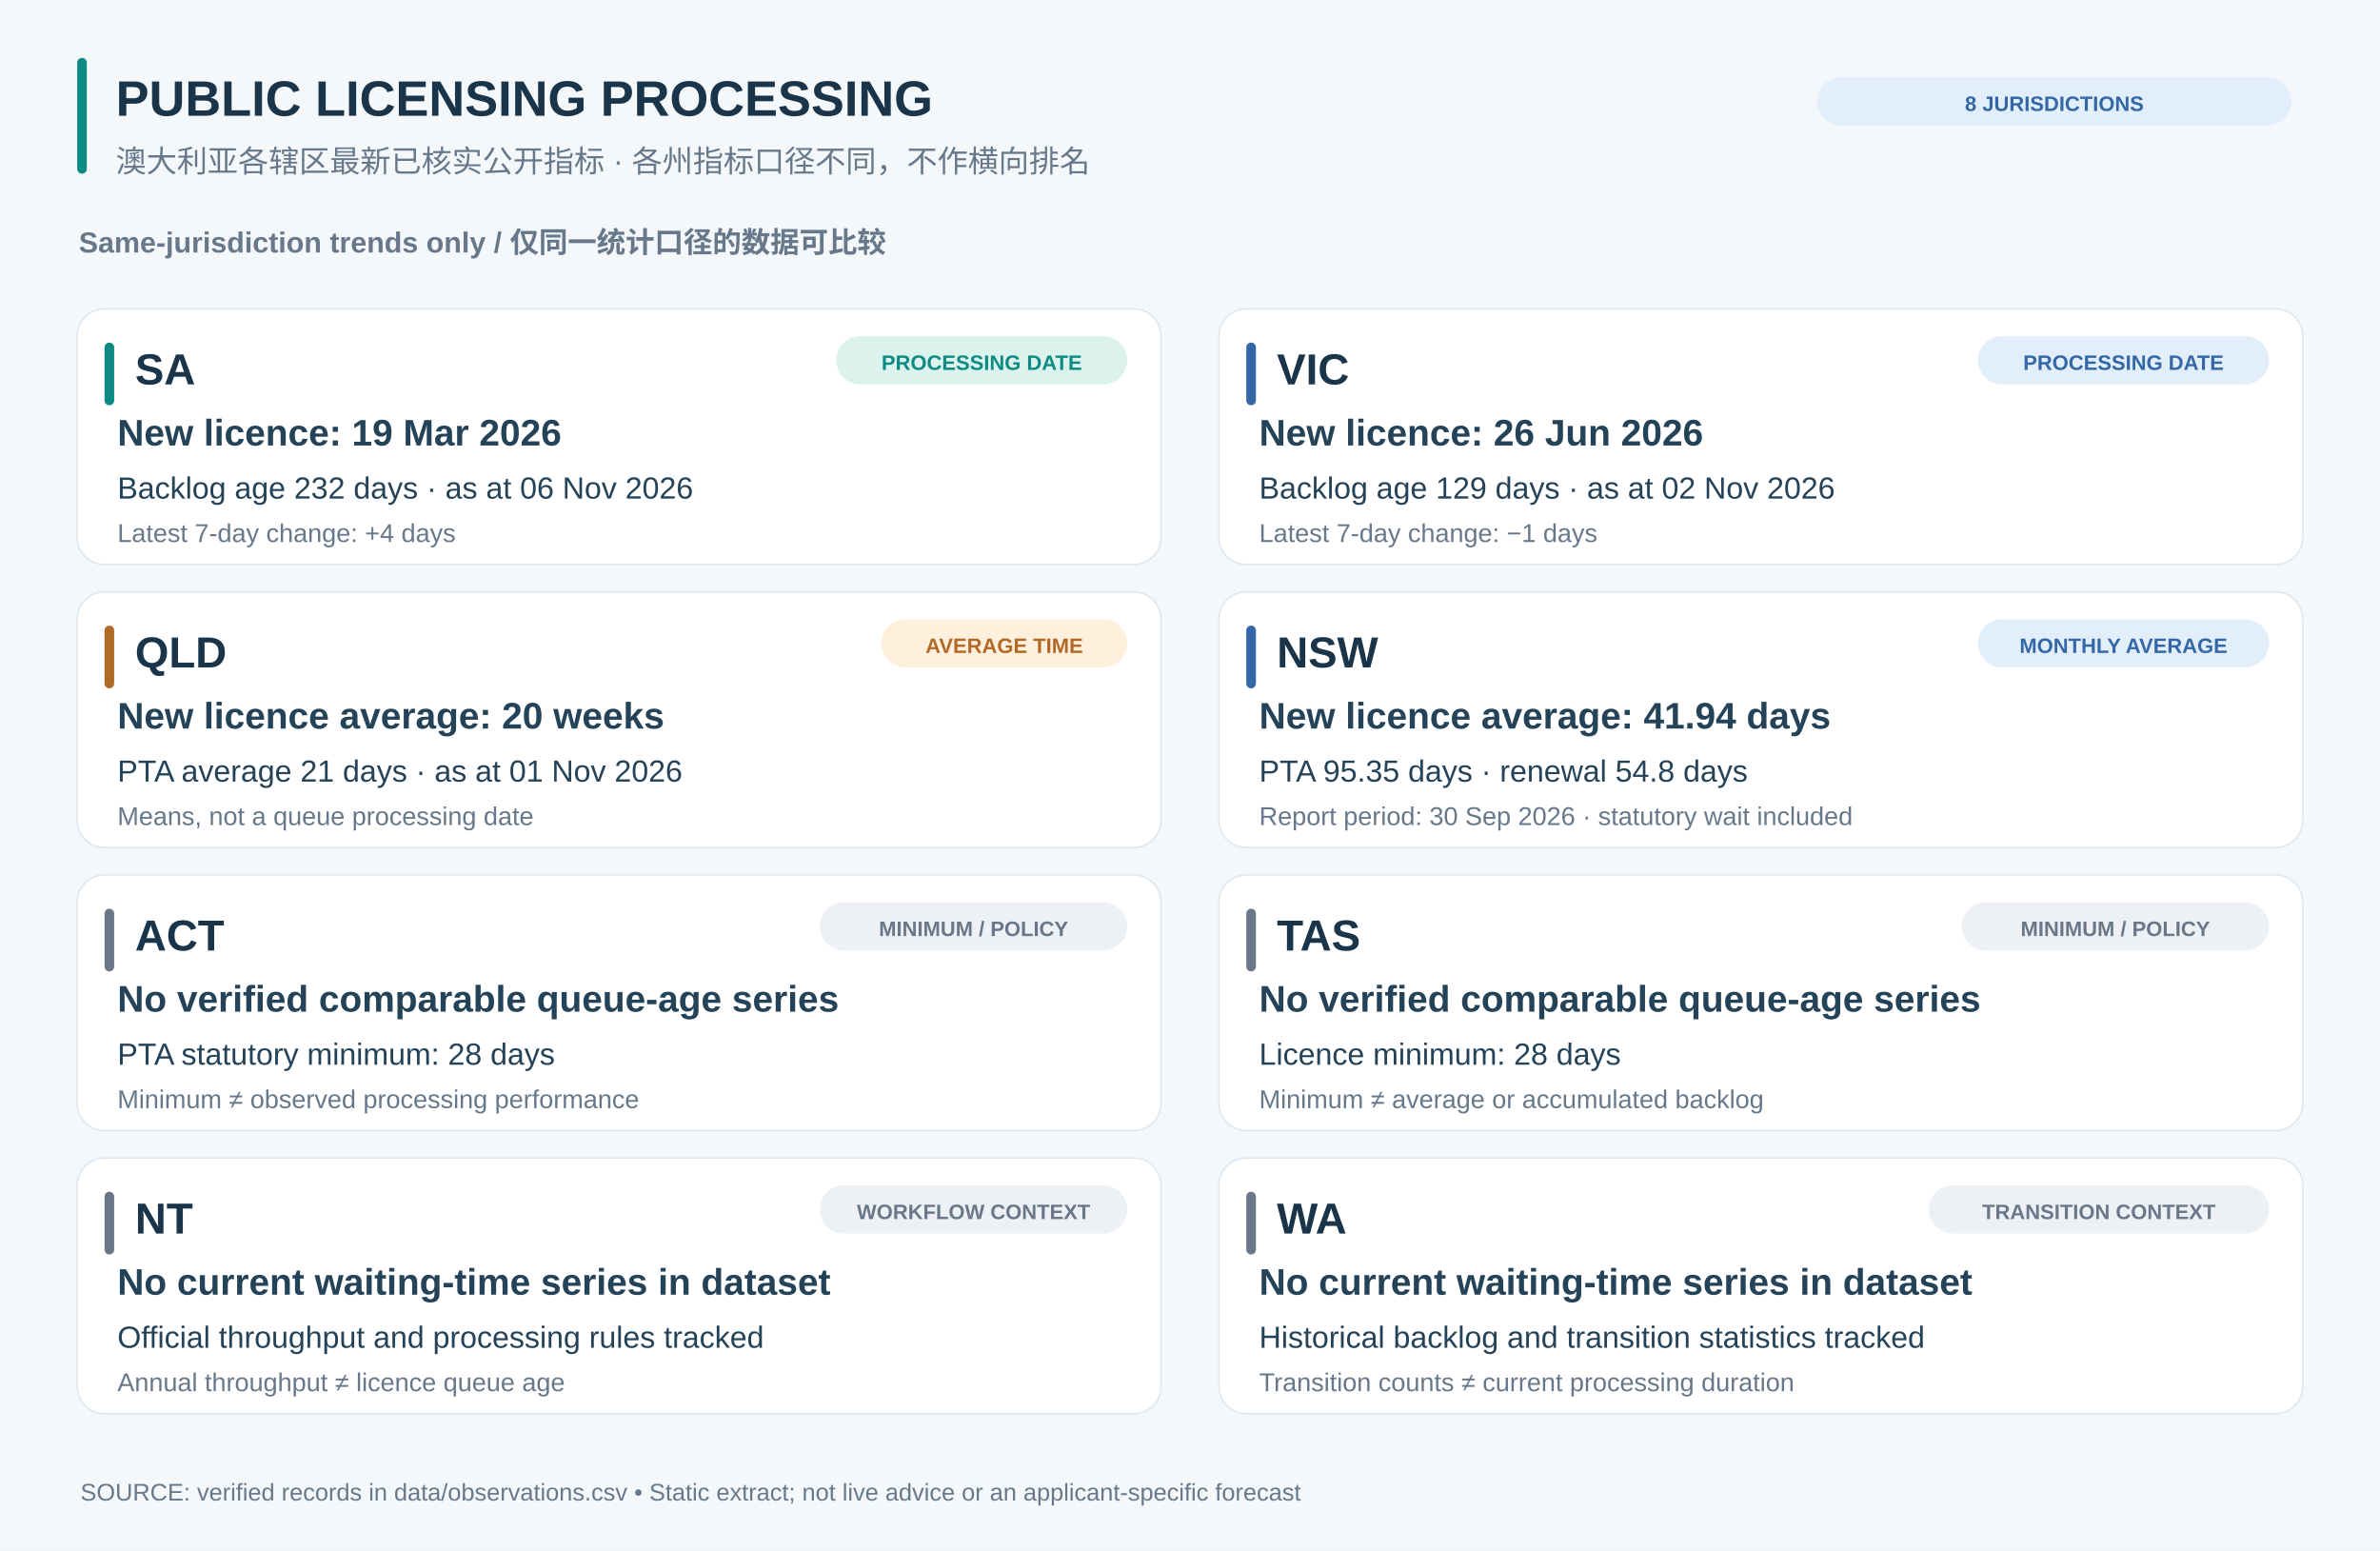
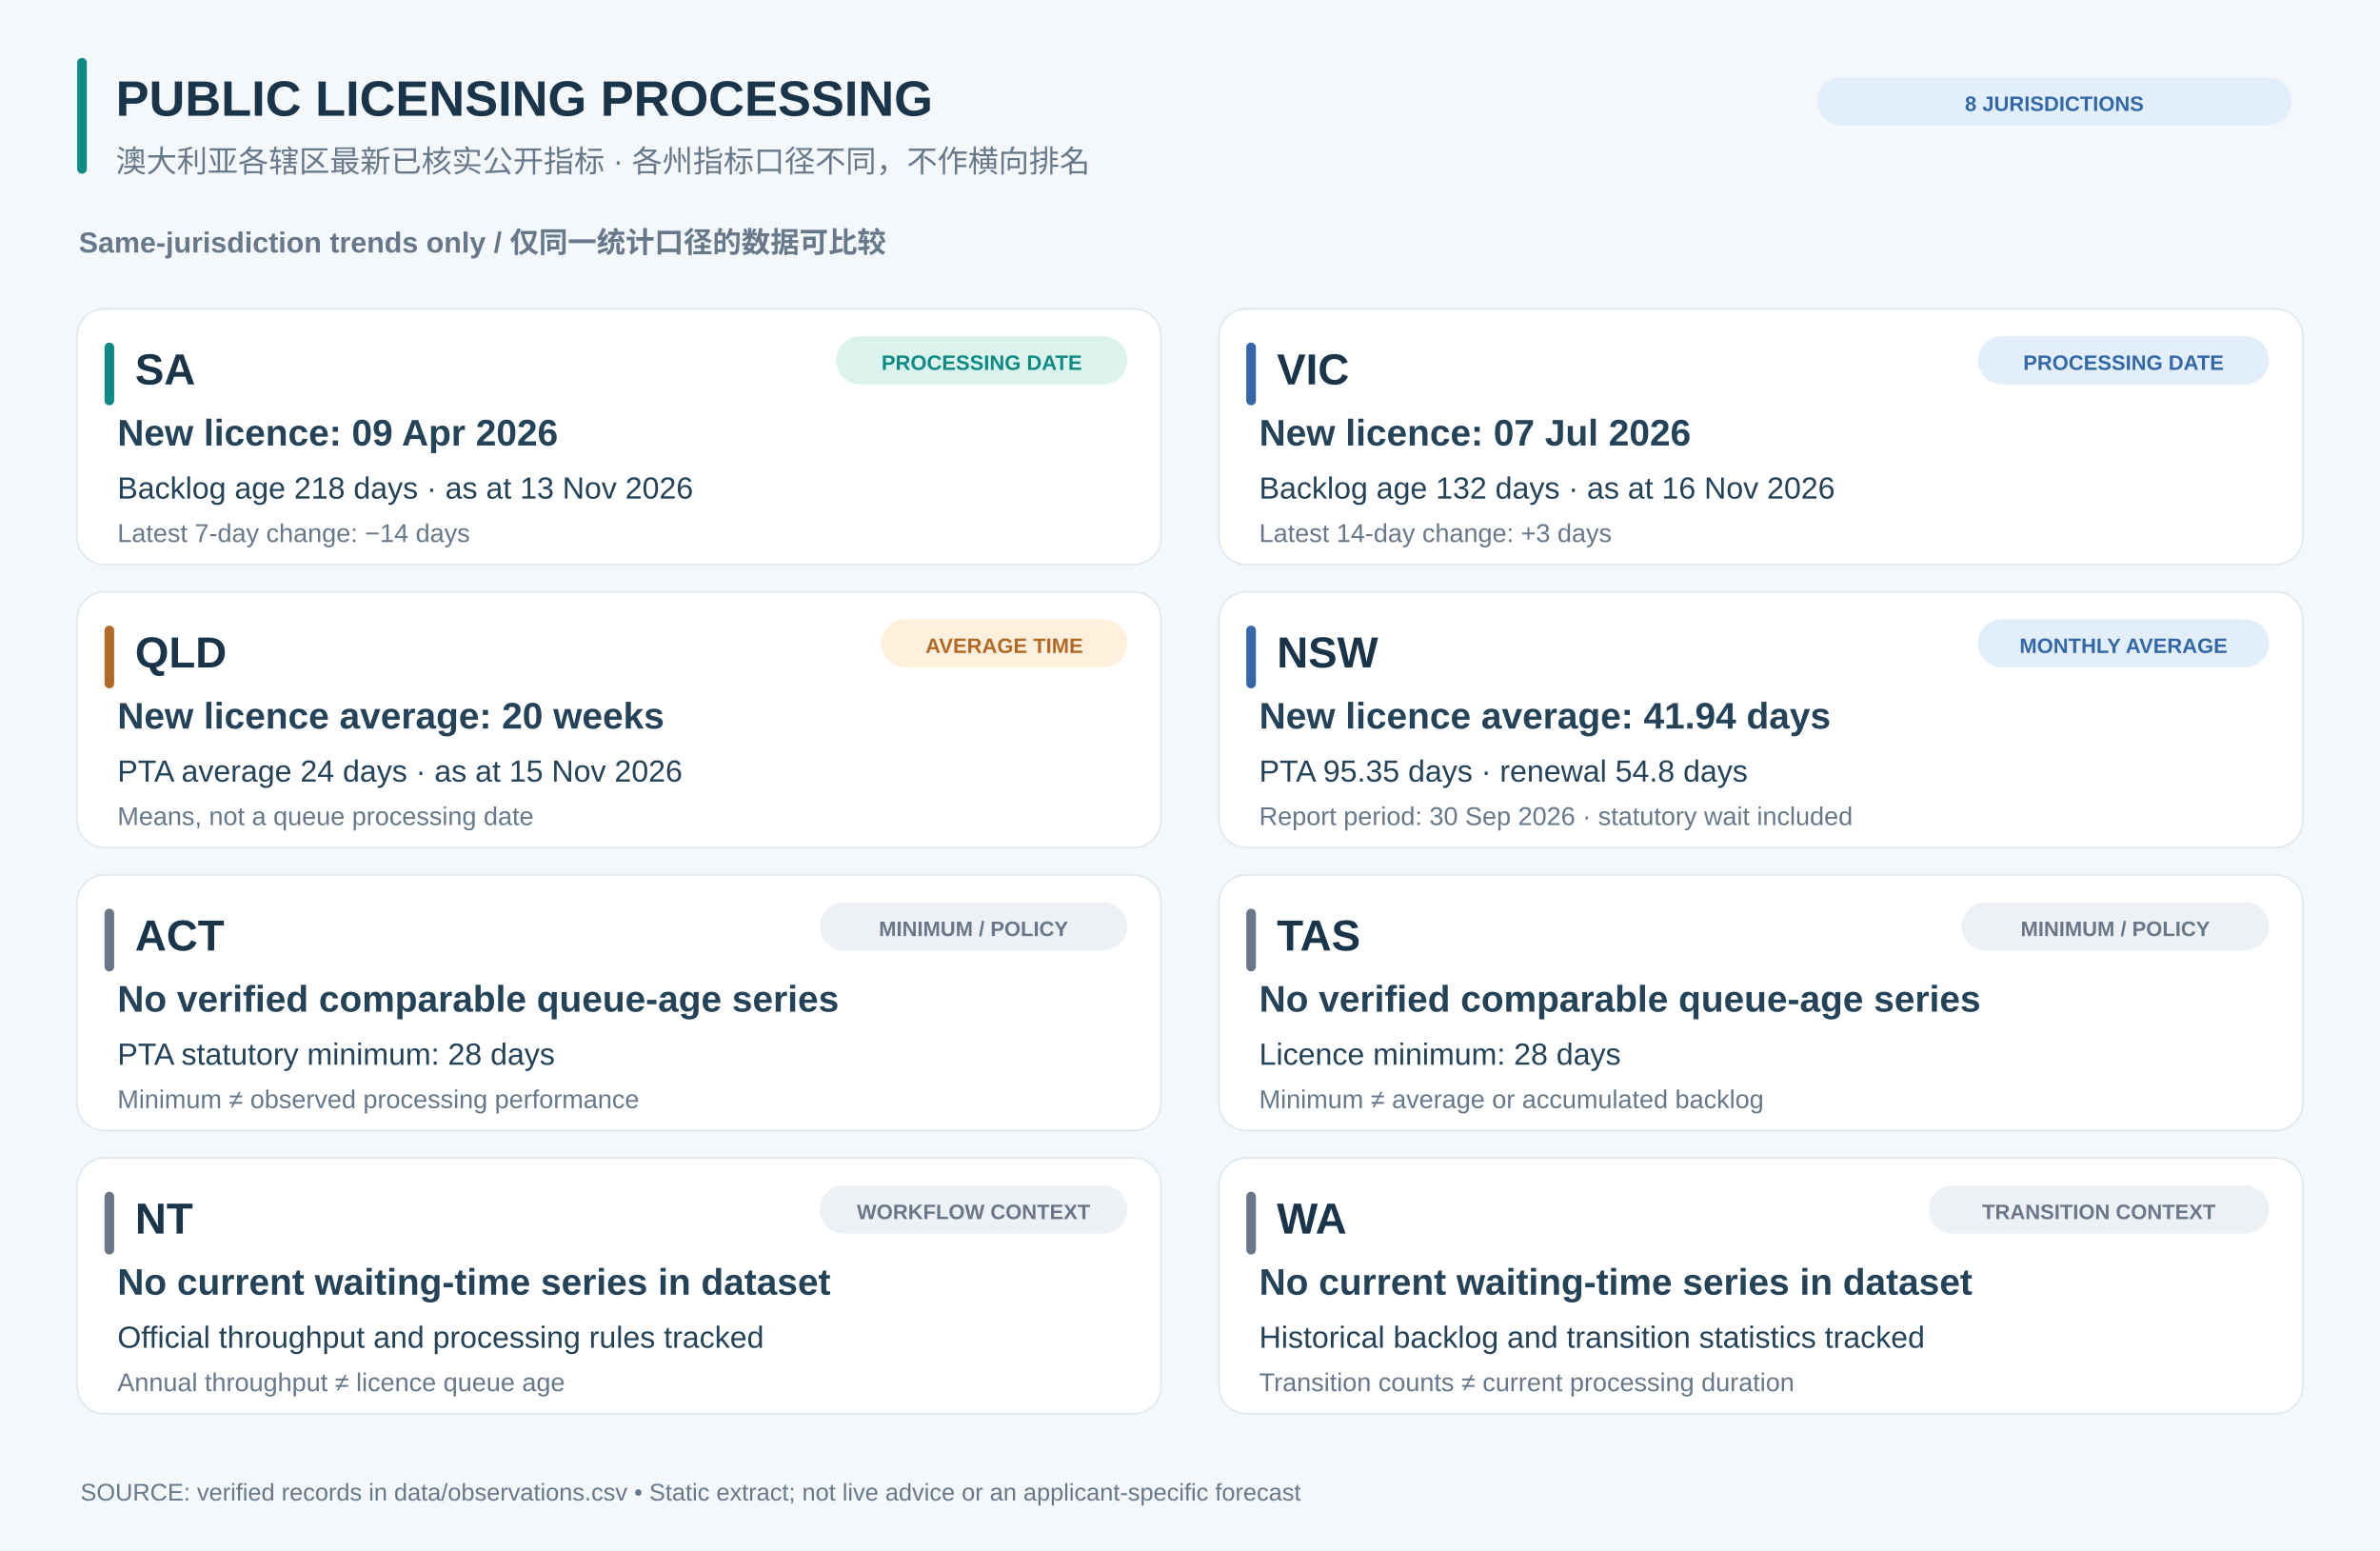
<svg xmlns="http://www.w3.org/2000/svg" width="1480" height="964" viewBox="0 0 1480 964" role="img" aria-label="Current public firearms licensing processing indicators">
  <rect x="0" y="0" width="1480" height="964" rx="0" fill="#F5F8FB" stroke="#F5F8FB" stroke-width="0" />
  <rect x="48" y="36" width="6" height="72" rx="3" fill="#0E8A84" stroke="#0E8A84" stroke-width="0" />
  <text x="72" y="72" fill="#1A344A" font-size="31" font-family="Arial,Helvetica,sans-serif" font-weight="800" text-anchor="start">PUBLIC LICENSING PROCESSING</text>
  <text x="72" y="107" fill="#66788A" font-size="19" font-family="Arial,Helvetica,sans-serif" font-weight="500" text-anchor="start">澳大利亚各辖区最新已核实公开指标 · 各州指标口径不同，不作横向排名</text>
  <rect x="1130" y="48" width="295" height="30" rx="15" fill="#E3EEFB" stroke="#E3EEFB" stroke-width="0" />
  <text x="1277.5" y="69" fill="#3367A6" font-size="13" font-family="Arial,Helvetica,sans-serif" font-weight="700" text-anchor="middle">8 JURISDICTIONS</text>
  <text x="49" y="157" fill="#66788A" font-size="18" font-family="Arial,Helvetica,sans-serif" font-weight="600" text-anchor="start">Same-jurisdiction trends only / 仅同一统计口径的数据可比较</text>
  <rect x="48" y="192" width="674" height="159" rx="17" fill="#FFFFFF" stroke="#DFE8EE" stroke-width="1" />
  <rect x="65" y="213" width="6" height="39" rx="3" fill="#0E8A84" stroke="#0E8A84" stroke-width="0" />
  <text x="84" y="239" fill="#1A344A" font-size="27" font-family="Arial,Helvetica,sans-serif" font-weight="800" text-anchor="start">SA</text>
  <rect x="520" y="209" width="181" height="30" rx="15" fill="#DCF3ED" stroke="#DCF3ED" stroke-width="0" />
  <text x="610.5" y="230" fill="#0E8A84" font-size="13" font-family="Arial,Helvetica,sans-serif" font-weight="700" text-anchor="middle">PROCESSING DATE</text>
-   <text x="73" y="277" fill="#254358" font-size="23" font-family="Arial,Helvetica,sans-serif" font-weight="700" text-anchor="start">New licence: 19 Mar 2026</text>
-   <text x="73" y="310" fill="#254358" font-size="19" font-family="Arial,Helvetica,sans-serif" font-weight="500" text-anchor="start">Backlog age 232 days · as at 06 Nov 2026</text>
-   <text x="73" y="337" fill="#66788A" font-size="16" font-family="Arial,Helvetica,sans-serif" font-weight="400" text-anchor="start">Latest 7-day change: +4 days</text>
+   <text x="73" y="277" fill="#254358" font-size="23" font-family="Arial,Helvetica,sans-serif" font-weight="700" text-anchor="start">New licence: 09 Apr 2026</text>
+   <text x="73" y="310" fill="#254358" font-size="19" font-family="Arial,Helvetica,sans-serif" font-weight="500" text-anchor="start">Backlog age 218 days · as at 13 Nov 2026</text>
+   <text x="73" y="337" fill="#66788A" font-size="16" font-family="Arial,Helvetica,sans-serif" font-weight="400" text-anchor="start">Latest 7-day change: −14 days</text>
  <rect x="758" y="192" width="674" height="159" rx="17" fill="#FFFFFF" stroke="#DFE8EE" stroke-width="1" />
  <rect x="775" y="213" width="6" height="39" rx="3" fill="#3367A6" stroke="#3367A6" stroke-width="0" />
  <text x="794" y="239" fill="#1A344A" font-size="27" font-family="Arial,Helvetica,sans-serif" font-weight="800" text-anchor="start">VIC</text>
  <rect x="1230" y="209" width="181" height="30" rx="15" fill="#E3EEFB" stroke="#E3EEFB" stroke-width="0" />
  <text x="1320.5" y="230" fill="#3367A6" font-size="13" font-family="Arial,Helvetica,sans-serif" font-weight="700" text-anchor="middle">PROCESSING DATE</text>
-   <text x="783" y="277" fill="#254358" font-size="23" font-family="Arial,Helvetica,sans-serif" font-weight="700" text-anchor="start">New licence: 26 Jun 2026</text>
-   <text x="783" y="310" fill="#254358" font-size="19" font-family="Arial,Helvetica,sans-serif" font-weight="500" text-anchor="start">Backlog age 129 days · as at 02 Nov 2026</text>
-   <text x="783" y="337" fill="#66788A" font-size="16" font-family="Arial,Helvetica,sans-serif" font-weight="400" text-anchor="start">Latest 7-day change: −1 days</text>
+   <text x="783" y="277" fill="#254358" font-size="23" font-family="Arial,Helvetica,sans-serif" font-weight="700" text-anchor="start">New licence: 07 Jul 2026</text>
+   <text x="783" y="310" fill="#254358" font-size="19" font-family="Arial,Helvetica,sans-serif" font-weight="500" text-anchor="start">Backlog age 132 days · as at 16 Nov 2026</text>
+   <text x="783" y="337" fill="#66788A" font-size="16" font-family="Arial,Helvetica,sans-serif" font-weight="400" text-anchor="start">Latest 14-day change: +3 days</text>
  <rect x="48" y="368" width="674" height="159" rx="17" fill="#FFFFFF" stroke="#DFE8EE" stroke-width="1" />
  <rect x="65" y="389" width="6" height="39" rx="3" fill="#B16A25" stroke="#B16A25" stroke-width="0" />
  <text x="84" y="415" fill="#1A344A" font-size="27" font-family="Arial,Helvetica,sans-serif" font-weight="800" text-anchor="start">QLD</text>
  <rect x="548" y="385" width="153" height="30" rx="15" fill="#FFF0DE" stroke="#FFF0DE" stroke-width="0" />
  <text x="624.5" y="406" fill="#B16A25" font-size="13" font-family="Arial,Helvetica,sans-serif" font-weight="700" text-anchor="middle">AVERAGE TIME</text>
  <text x="73" y="453" fill="#254358" font-size="23" font-family="Arial,Helvetica,sans-serif" font-weight="700" text-anchor="start">New licence average: 20 weeks</text>
-   <text x="73" y="486" fill="#254358" font-size="19" font-family="Arial,Helvetica,sans-serif" font-weight="500" text-anchor="start">PTA average 21 days · as at 01 Nov 2026</text>
+   <text x="73" y="486" fill="#254358" font-size="19" font-family="Arial,Helvetica,sans-serif" font-weight="500" text-anchor="start">PTA average 24 days · as at 15 Nov 2026</text>
  <text x="73" y="513" fill="#66788A" font-size="16" font-family="Arial,Helvetica,sans-serif" font-weight="400" text-anchor="start">Means, not a queue processing date</text>
  <rect x="758" y="368" width="674" height="159" rx="17" fill="#FFFFFF" stroke="#DFE8EE" stroke-width="1" />
  <rect x="775" y="389" width="6" height="39" rx="3" fill="#3367A6" stroke="#3367A6" stroke-width="0" />
  <text x="794" y="415" fill="#1A344A" font-size="27" font-family="Arial,Helvetica,sans-serif" font-weight="800" text-anchor="start">NSW</text>
  <rect x="1230" y="385" width="181" height="30" rx="15" fill="#E3EEFB" stroke="#E3EEFB" stroke-width="0" />
  <text x="1320.5" y="406" fill="#3367A6" font-size="13" font-family="Arial,Helvetica,sans-serif" font-weight="700" text-anchor="middle">MONTHLY AVERAGE</text>
  <text x="783" y="453" fill="#254358" font-size="23" font-family="Arial,Helvetica,sans-serif" font-weight="700" text-anchor="start">New licence average: 41.94 days</text>
  <text x="783" y="486" fill="#254358" font-size="19" font-family="Arial,Helvetica,sans-serif" font-weight="500" text-anchor="start">PTA 95.35 days · renewal 54.8 days</text>
  <text x="783" y="513" fill="#66788A" font-size="16" font-family="Arial,Helvetica,sans-serif" font-weight="400" text-anchor="start">Report period: 30 Sep 2026 · statutory wait included</text>
  <rect x="48" y="544" width="674" height="159" rx="17" fill="#FFFFFF" stroke="#DFE8EE" stroke-width="1" />
  <rect x="65" y="565" width="6" height="39" rx="3" fill="#697788" stroke="#697788" stroke-width="0" />
  <text x="84" y="591" fill="#1A344A" font-size="27" font-family="Arial,Helvetica,sans-serif" font-weight="800" text-anchor="start">ACT</text>
  <rect x="509.8" y="561" width="191.2" height="30" rx="15" fill="#EDF1F6" stroke="#EDF1F6" stroke-width="0" />
  <text x="605.4" y="582" fill="#697788" font-size="13" font-family="Arial,Helvetica,sans-serif" font-weight="700" text-anchor="middle">MINIMUM / POLICY</text>
  <text x="73" y="629" fill="#254358" font-size="23" font-family="Arial,Helvetica,sans-serif" font-weight="700" text-anchor="start">No verified comparable queue-age series</text>
  <text x="73" y="662" fill="#254358" font-size="19" font-family="Arial,Helvetica,sans-serif" font-weight="500" text-anchor="start">PTA statutory minimum: 28 days</text>
  <text x="73" y="689" fill="#66788A" font-size="16" font-family="Arial,Helvetica,sans-serif" font-weight="400" text-anchor="start">Minimum ≠ observed processing performance</text>
  <rect x="758" y="544" width="674" height="159" rx="17" fill="#FFFFFF" stroke="#DFE8EE" stroke-width="1" />
  <rect x="775" y="565" width="6" height="39" rx="3" fill="#697788" stroke="#697788" stroke-width="0" />
  <text x="794" y="591" fill="#1A344A" font-size="27" font-family="Arial,Helvetica,sans-serif" font-weight="800" text-anchor="start">TAS</text>
  <rect x="1219.8" y="561" width="191.2" height="30" rx="15" fill="#EDF1F6" stroke="#EDF1F6" stroke-width="0" />
  <text x="1315.4" y="582" fill="#697788" font-size="13" font-family="Arial,Helvetica,sans-serif" font-weight="700" text-anchor="middle">MINIMUM / POLICY</text>
  <text x="783" y="629" fill="#254358" font-size="23" font-family="Arial,Helvetica,sans-serif" font-weight="700" text-anchor="start">No verified comparable queue-age series</text>
  <text x="783" y="662" fill="#254358" font-size="19" font-family="Arial,Helvetica,sans-serif" font-weight="500" text-anchor="start">Licence minimum: 28 days</text>
  <text x="783" y="689" fill="#66788A" font-size="16" font-family="Arial,Helvetica,sans-serif" font-weight="400" text-anchor="start">Minimum ≠ average or accumulated backlog</text>
  <rect x="48" y="720" width="674" height="159" rx="17" fill="#FFFFFF" stroke="#DFE8EE" stroke-width="1" />
  <rect x="65" y="741" width="6" height="39" rx="3" fill="#697788" stroke="#697788" stroke-width="0" />
  <text x="84" y="767" fill="#1A344A" font-size="27" font-family="Arial,Helvetica,sans-serif" font-weight="800" text-anchor="start">NT</text>
  <rect x="509.8" y="737" width="191.2" height="30" rx="15" fill="#EDF1F6" stroke="#EDF1F6" stroke-width="0" />
  <text x="605.4" y="758" fill="#697788" font-size="13" font-family="Arial,Helvetica,sans-serif" font-weight="700" text-anchor="middle">WORKFLOW CONTEXT</text>
  <text x="73" y="805" fill="#254358" font-size="23" font-family="Arial,Helvetica,sans-serif" font-weight="700" text-anchor="start">No current waiting-time series in dataset</text>
  <text x="73" y="838" fill="#254358" font-size="19" font-family="Arial,Helvetica,sans-serif" font-weight="500" text-anchor="start">Official throughput and processing rules tracked</text>
  <text x="73" y="865" fill="#66788A" font-size="16" font-family="Arial,Helvetica,sans-serif" font-weight="400" text-anchor="start">Annual throughput ≠ licence queue age</text>
  <rect x="758" y="720" width="674" height="159" rx="17" fill="#FFFFFF" stroke="#DFE8EE" stroke-width="1" />
  <rect x="775" y="741" width="6" height="39" rx="3" fill="#697788" stroke="#697788" stroke-width="0" />
  <text x="794" y="767" fill="#1A344A" font-size="27" font-family="Arial,Helvetica,sans-serif" font-weight="800" text-anchor="start">WA</text>
  <rect x="1199.4" y="737" width="211.6" height="30" rx="15" fill="#EDF1F6" stroke="#EDF1F6" stroke-width="0" />
  <text x="1305.2" y="758" fill="#697788" font-size="13" font-family="Arial,Helvetica,sans-serif" font-weight="700" text-anchor="middle">TRANSITION CONTEXT</text>
  <text x="783" y="805" fill="#254358" font-size="23" font-family="Arial,Helvetica,sans-serif" font-weight="700" text-anchor="start">No current waiting-time series in dataset</text>
  <text x="783" y="838" fill="#254358" font-size="19" font-family="Arial,Helvetica,sans-serif" font-weight="500" text-anchor="start">Historical backlog and transition statistics tracked</text>
  <text x="783" y="865" fill="#66788A" font-size="16" font-family="Arial,Helvetica,sans-serif" font-weight="400" text-anchor="start">Transition counts ≠ current processing duration</text>
  <text x="50" y="933" fill="#66788A" font-size="15" font-family="Arial,Helvetica,sans-serif" font-weight="500" text-anchor="start">SOURCE: verified records in data/observations.csv  •  Static extract; not live advice or an applicant-specific forecast</text>
</svg>
